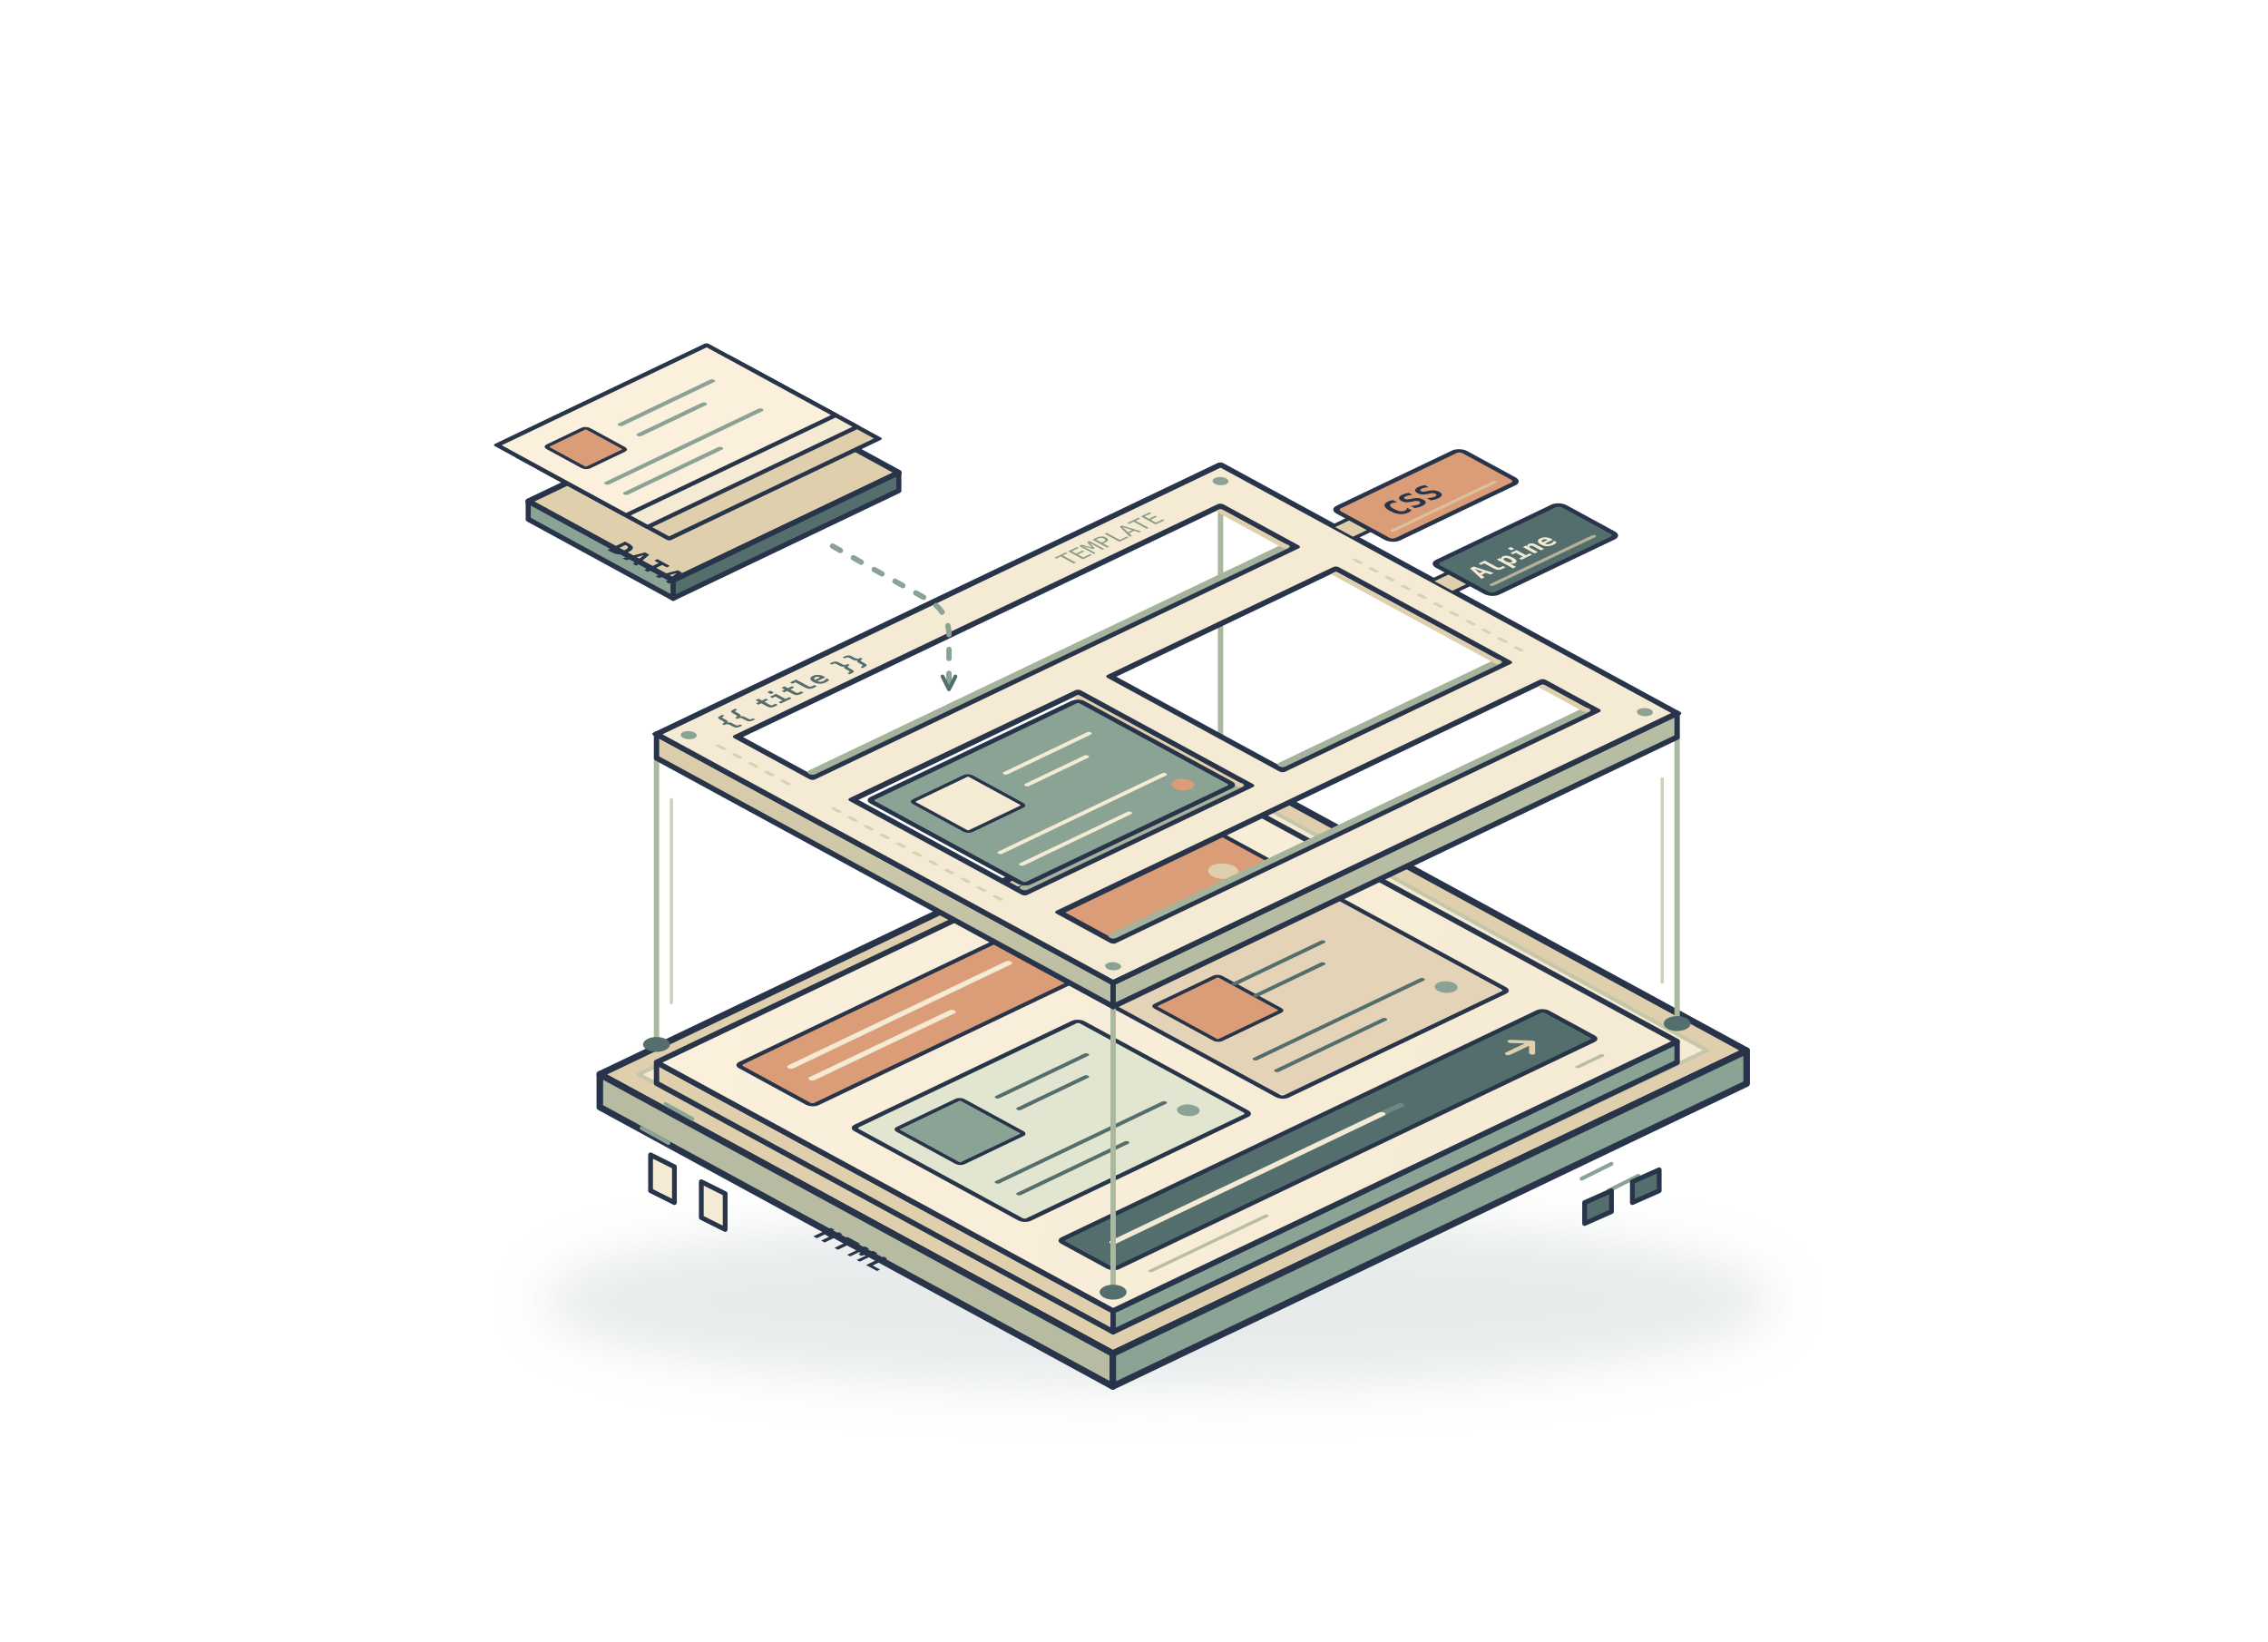
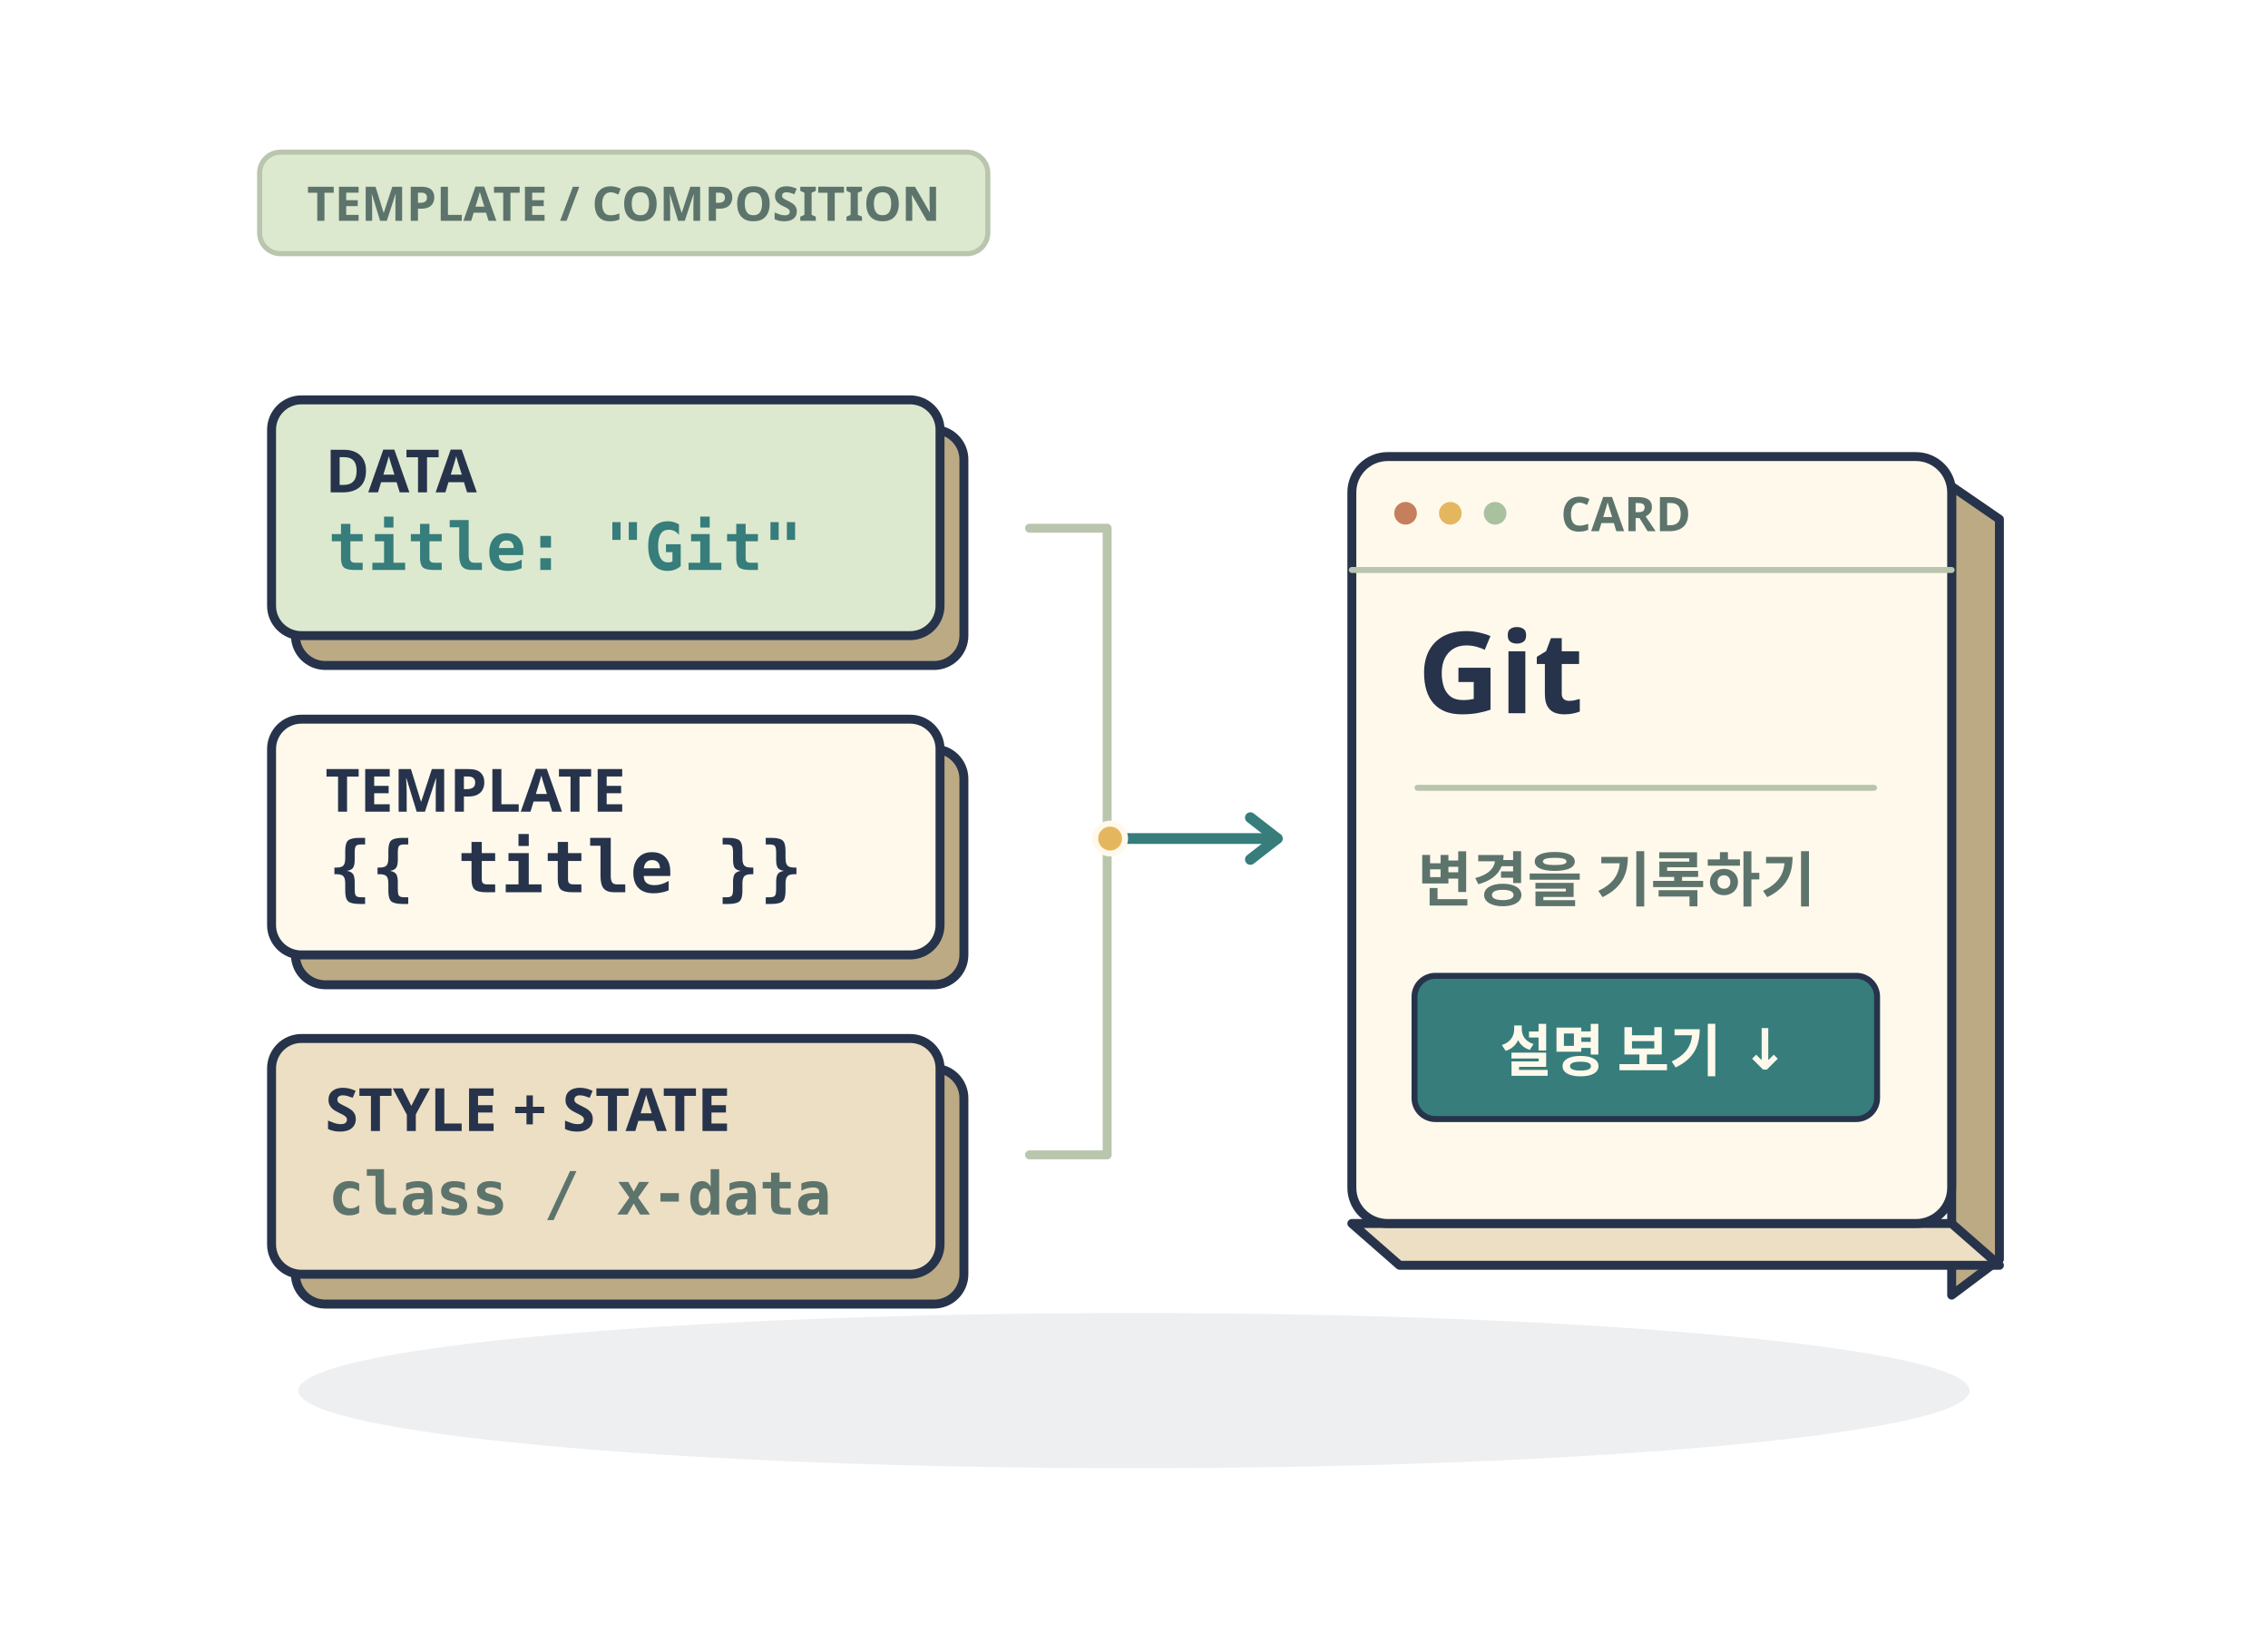
<svg xmlns="http://www.w3.org/2000/svg" viewBox="0 0 760 550" class="topic-art-svg topic-art-templates" aria-hidden="true" focusable="false">
-   <style>
-     .topic-art-templates .templates-insert-motion { transform: translateY(18px); animation: templates-seat-card 6.4s cubic-bezier(.4,0,.2,1) infinite; }
-     .topic-art-templates .templates-card-edge { opacity: 0; animation: templates-card-depth 6.4s ease-in-out infinite; }
-     .topic-art-templates .templates-page-highlight { opacity: .18; animation: templates-page-color 6.4s ease-in-out infinite; }
-     .topic-art-templates .templates-page-result { stroke-dasharray: 100; stroke-dashoffset: 0; animation: templates-page-resolve 6.4s ease-in-out infinite; }
-     .topic-art-templates .templates-page-state { fill: #8aa395; animation: templates-page-confirm 6.4s ease-in-out infinite; }
-     @keyframes templates-seat-card {
-       0%, 18%, 100% { transform: translateY(18px); }
-       36%, 49% { transform: translateY(0); }
-       72%, 88% { transform: translateY(18px); }
-     }
-     @keyframes templates-page-color {
-       0%, 30%, 100% { opacity: .18; }
-       72%, 87% { opacity: .42; }
-     }
-     @keyframes templates-card-depth {
-       0%, 18%, 73%, 100% { opacity: 0; }
-       35%, 50% { opacity: 1; }
-     }
-     @keyframes templates-page-resolve {
-       0%, 18%, 100% { stroke-dashoffset: 0; opacity: .8; }
-       36%, 49% { stroke-dashoffset: 70; opacity: .35; }
-       76%, 88% { stroke-dashoffset: 0; opacity: 1; }
-     }
-     @keyframes templates-page-confirm {
-       0%, 28%, 100% { fill: #8aa395; }
-       72%, 87% { fill: #da9d77; }
-     }
-     @media (prefers-reduced-motion: reduce) {
-       .topic-art-templates .art-motion { animation: none; }
-     }
-   </style>
  <defs>
-     <filter id="templates-ground-shadow" x="-25%" y="-90%" width="150%" height="280%">
-       <feGaussianBlur stdDeviation="9" />
+     <filter id="topic-templates-shadow" x="-15%" y="-20%" width="140%" height="150%">
+       <feDropShadow dx="0" dy="5" stdDeviation="3" flood-color="#26334b" flood-opacity=".12" />
    </filter>
-     <linearGradient id="templates-board-edge" x1="0" y1="0" x2="0" y2="1">
-       <stop stop-color="#dfcfad" />
-       <stop offset="1" stop-color="#b8bda4" />
-     </linearGradient>
-     <linearGradient id="templates-ready-page" x1="0" y1="0" x2="1" y2="1">
-       <stop stop-color="#fbf0dc" />
-       <stop offset="1" stop-color="#f5ead3" />
-     </linearGradient>
-     <marker id="templates-insert-arrow" viewBox="0 0 10 10" refX="8" refY="5" markerWidth="4" markerHeight="4" orient="auto">
-       <path d="m2 2 6 3-6 3" fill="none" stroke="#536e6d" stroke-width="1.8" stroke-linecap="round" stroke-linejoin="round" />
-     </marker>
  </defs>
-   <ellipse cx="388" cy="436" rx="207" ry="29" fill="#536e6d" opacity=".14" filter="url(#templates-ground-shadow)" />
-   <g stroke="#283449" stroke-width="2.2" stroke-linecap="round" stroke-linejoin="round">
-     <path d="m201 360 212.4-101.5 171.9 93.6-212.4 101.5Z" fill="#dfcfad" />
-     <path d="m201 360 171.9 93.6v11L201 371Z" fill="#b6bba2" />
-     <path d="m372.9 453.6 212.4-101.5v11l-212.4 101.5Z" fill="#8aa395" />
-     <path d="m214 360 200-95 158 87-199 94Z" fill="#f5ead3" stroke="#c6c7aa" stroke-width="1.3" />
-     <path d="m215 378 9 5m-1-13 9 5m-1-13 9 5m299 32 10-5m-19 1 10-5m-19 1 10-5" fill="none" stroke="#8aa395" stroke-width="1.3" />
-     <path d="m220 356 153 83.3v7L220 363Z" fill="#dfcfad" stroke-width="1.8" />
-     <path d="m373 439.3 189-90.3v7l-189 90.3Z" fill="#8aa395" stroke-width="1.8" />
-     <g transform="matrix(.9 -.43 .9 .49 220 356)">
-       <rect width="210" height="170" rx="1" fill="url(#templates-ready-page)" />
-       <rect x="15" y="15" width="180" height="28" rx="1.5" fill="#da9d77" stroke-width="1.6" />
-       <path d="M25 25h81m-81 8h52" stroke="#f5ead3" stroke-width="2" />
-       <circle cx="182" cy="29" r="4" fill="#dfcfad" stroke="none" />
-       <rect x="15" y="58" width="84" height="64" rx="1.5" fill="#e2e5cf" stroke-width="1.7" />
-       <rect x="111" y="58" width="84" height="64" rx="1.5" fill="#e8dfc6" stroke-width="1.7" />
-       <rect class="art-motion templates-page-highlight" x="112" y="59" width="82" height="62" rx="1.5" fill="#da9d77" stroke="none" />
-       <rect x="23" y="66" width="24" height="24" rx="1" fill="#8aa395" stroke-width="1.4" />
-       <rect x="119" y="66" width="24" height="24" rx="1" fill="#da9d77" stroke-width="1.4" />
-       <path d="M55 72h33m-33 8h25m63-8h33m-33 8h25M24 103h62m-62 8h40m56-8h62m-62 8h40" stroke="#536e6d" stroke-width="1.5" />
-       <circle class="art-motion templates-page-state" cx="88" cy="110" r="3" fill="#8aa395" stroke="none" />
-       <circle class="art-motion templates-page-state" cx="184" cy="110" r="3" fill="#8aa395" stroke="none" />
-       <rect x="15" y="135" width="180" height="20" rx="1.5" fill="#536e6d" stroke-width="1.7" />
-       <path d="M25 145h107" stroke="#8aa395" stroke-width="2" opacity=".5" />
-       <path class="art-motion templates-page-result" d="M25 145h107" pathLength="100" stroke="#f5ead3" stroke-width="2" />
-       <path d="m177 141 4 4-4 4m-5-4h8" fill="none" stroke="#dfcfad" stroke-width="1.6" />
-       <path d="M22 162h43m116 0h9" stroke="#b8bda4" stroke-width="1.3" />
+   <style>.topic-art-templates .art-motion{transform-box:fill-box;transform-origin:center}.topic-art-templates .templates-compose{animation:topic-templates-compose 4.8s ease-in-out infinite}@keyframes topic-templates-compose{0%,100%{transform:translateX(0);opacity:.1}40%,70%{transform:translateX(41px);opacity:1}}@media(prefers-reduced-motion:reduce){.topic-art-templates .art-motion{animation:none!important}}</style>
+   <ellipse cx="380" cy="466" rx="280" ry="26" fill="#26334b" opacity=".08" />
+   <g stroke-linejoin="round">
+     <rect x="87" y="51" width="244" height="34" rx="7" fill="#dce9cf" stroke="#b9c5ad" stroke-width="1.7" />
+     <text x="209" y="74" font-family="Pretendard,Malgun Gothic,system-ui,sans-serif" font-size="16" font-weight="700" text-anchor="middle" fill="#5d746c" stroke="none">TEMPLATE / COMPOSITION</text>
+     <rect x="99" y="144" width="224" height="79" rx="10" fill="#bcaa85" stroke="#26334b" stroke-width="3" />
+     <rect x="91" y="134" width="224" height="79" rx="10" fill="#dce9cf" stroke="#26334b" stroke-width="3" />
+     <text x="109" y="165" font-family="Pretendard,Malgun Gothic,system-ui,sans-serif" font-size="20" font-weight="750" text-anchor="start" fill="#26334b" stroke="none">DATA</text>
+     <text x="110" y="191" font-family="Consolas,monospace" font-size="22" font-weight="650" text-anchor="start" fill="#367d7b" stroke="none">title: "Git"</text>
+     <rect x="99" y="251" width="224" height="79" rx="10" fill="#bcaa85" stroke="#26334b" stroke-width="3" />
+     <rect x="91" y="241" width="224" height="79" rx="10" fill="#fff9ec" stroke="#26334b" stroke-width="3" />
+     <text x="109" y="272" font-family="Pretendard,Malgun Gothic,system-ui,sans-serif" font-size="20" font-weight="750" text-anchor="start" fill="#26334b" stroke="none">TEMPLATE</text>
+     <text x="110" y="299" font-family="Consolas,monospace" font-size="24" font-weight="650" text-anchor="start" fill="#26334b" stroke="none">{{ title }}</text>
+     <rect x="99" y="358" width="224" height="79" rx="10" fill="#bcaa85" stroke="#26334b" stroke-width="3" />
+     <rect x="91" y="348" width="224" height="79" rx="10" fill="#eddfc4" stroke="#26334b" stroke-width="3" />
+     <text x="109" y="379" font-family="Pretendard,Malgun Gothic,system-ui,sans-serif" font-size="20" font-weight="750" text-anchor="start" fill="#26334b" stroke="none">STYLE + STATE</text>
+     <text x="110" y="407" font-family="Consolas,monospace" font-size="20" font-weight="650" text-anchor="start" fill="#5d746c" stroke="none">class / x-data</text>
+     <path d="M345 177h26v210h-26" fill="none" stroke="#b9c5ad" stroke-width="3" stroke-linecap="round" stroke-linejoin="round" />
+     <path d="M372 281L428 281" fill="none" stroke="#367d7b" stroke-width="3.6" stroke-linecap="round" />
+     <path d="M419 274l9 7-9 7" fill="none" stroke="#367d7b" stroke-width="3.6" stroke-linecap="round" stroke-linejoin="round" />
+     <g class="art-motion templates-compose">
+       <circle cx="372" cy="281" r="5" fill="#e4b75f" stroke="#fff9ec" stroke-width="2" />
    </g>
-     <path d="M220 254v96m189-186v96m153-13v96m-189-6v96" fill="none" stroke="#aab8a0" stroke-width="1.8" />
-     <path d="M225 268v68m332-75v68" fill="none" stroke="#d0d0b4" stroke-width="1.1" />
-     <ellipse cx="220" cy="350" rx="4.5" ry="2.5" fill="#536e6d" stroke="none" />
-     <ellipse cx="409" cy="260" rx="4.5" ry="2.5" fill="#536e6d" stroke="none" />
-     <ellipse cx="562" cy="343" rx="4.5" ry="2.5" fill="#536e6d" stroke="none" />
-     <ellipse cx="373" cy="433" rx="4.5" ry="2.5" fill="#536e6d" stroke="none" />
-     <path d="m220 246 153 83.3v8L220 254Z" fill="url(#templates-board-edge)" stroke-width="1.8" />
-     <path d="m373 329.3 189-90.3v8l-189 90.3Z" fill="#b6bda3" stroke-width="1.8" />
-     <g transform="matrix(.9 -.43 .9 .49 220 246)">
-       <path d="M0 0H210V170H0Z         M15 15H195V43H15Z         M15 58H99V122H15Z         M111 58H195V122H111Z         M15 135H195V155H15Z" fill="#f5ead3" fill-rule="evenodd" />
-       <path d="M17 41H193m-176 79h80m16 0h80m-176 33h176" fill="none" stroke="#a6b39c" stroke-width="2.5" />
-       <path d="M193 17v24m-96 19v60m96-60v60m0 17v16" fill="none" stroke="#dfcfad" stroke-width="2" />
-       <path d="M8 15v28m0 15v64m194-64v64" stroke="#dbd0b4" stroke-width="1.2" stroke-dasharray="2 4" />
-       <circle cx="6" cy="6" r="2.1" fill="#8aa395" stroke="none" />
-       <circle cx="204" cy="6" r="2.1" fill="#8aa395" stroke="none" />
-       <circle cx="6" cy="164" r="2.1" fill="#8aa395" stroke="none" />
-       <circle cx="204" cy="164" r="2.1" fill="#8aa395" stroke="none" />
-       <text x="16" y="10.5" fill="#536e6d" stroke="none" font-family="ui-monospace,Consolas,monospace" font-weight="700" font-size="8">{{ title }}</text>
-       <text x="143" y="10.5" fill="#8c9c88" stroke="none" font-family="ui-monospace,Consolas,monospace" font-size="7.5">TEMPLATE</text>
-       <path d="M210 42h7v8h-7m0 29h7v8h-7" fill="#dfcfad" stroke-width="1.4" />
-       <rect x="216" y="36" width="47" height="22" rx="2" fill="#da9d77" stroke-width="1.7" />
-       <rect x="216" y="73" width="47" height="22" rx="2" fill="#536e6d" stroke-width="1.7" />
-       <path d="M220 54h38m-38 37h38" stroke="#dfcfad" stroke-width="1.2" opacity=".7" />
-       <text x="226" y="50" fill="#283449" stroke="none" font-family="ui-monospace,Consolas,monospace" font-weight="700" font-size="10">CSS</text>
-       <text x="220" y="87" fill="#f5ead3" stroke="none" font-family="ui-monospace,Consolas,monospace" font-weight="700" font-size="8">Alpine</text>
-     </g>
-     <path d="m177 168 75.6-36.1 48.6 26.5-75.6 36.1Z" fill="#dfcfad" stroke-width="1.9" />
-     <path d="m177 168 48.6 26.5v6L177 174Z" fill="#8aa395" stroke-width="1.7" />
-     <path d="m225.6 194.5 75.6-36.1v6l-75.6 36.1Z" fill="#536e6d" stroke-width="1.7" />
-     <g transform="matrix(.9 -.43 .9 .49 181 157)">
-       <path d="M0 0H78V48H0Z" fill="#dfcfad" stroke-width="1.7" />
-       <path d="M0-8H78V40H0Z" fill="#f5ead3" stroke-width="1.7" />
-       <path d="M0-16H78V32H0Z" fill="#fbf0dc" stroke-width="1.7" />
-       <rect x="9" y="-7" width="15" height="15" rx="1" fill="#da9d77" stroke-width="1.3" />
-       <path d="M32-2h34m-34 7h24m-48 12h57m-57 7h35" stroke="#8aa395" stroke-width="1.6" />
-     </g>
-     <path d="m279 183 32 18q7 4 7 12v18" fill="none" stroke="#8aa395" stroke-width="1.8" stroke-dasharray="3 5" marker-end="url(#templates-insert-arrow)" />
-     <g transform="translate(0 -18)">
-       <g class="art-motion templates-insert-motion">
-         <g class="art-motion templates-card-edge">
-           <path d="m291.1 268.2 52.2 28.4v5l-52.2-28.4Z" fill="#536e6d" stroke-width="1.7" />
-           <path d="m343.3 296.6 70.2-33.6v5l-70.2 33.6Z" fill="#a9bda5" stroke-width="1.7" />
-         </g>
-         <g transform="matrix(.9 -.43 .9 .49 220 246)">
-           <rect x="18" y="61" width="78" height="58" rx="1.5" fill="#8aa395" stroke-width="1.8" />
-           <rect x="26" y="69" width="21" height="21" rx="1" fill="#f5ead3" stroke-width="1.3" />
-           <path d="M55 75h31m-31 8h22m-52 20h61m-61 8h40" stroke="#f5ead3" stroke-width="1.5" />
-           <circle cx="86" cy="110" r="3" fill="#da9d77" stroke="none" />
-         </g>
-       </g>
-     </g>
-     <path d="m218 387 8 4v12l-8-4Zm17 9 8 4v12l-8-4Z" fill="#f5ead3" stroke-width="1.6" />
-     <path d="m531 403 9-4v7l-9 4Zm16-7 9-4v7l-9 4Z" fill="#536e6d" stroke-width="1.6" />
-   </g>
-   <g font-family="ui-monospace,Consolas,monospace" font-weight="700" fill="#283449" stroke="none">
-     <text transform="matrix(.9 .49 -.9 .43 203 184)" font-size="9" letter-spacing=".7">DATA</text>
-     <text transform="matrix(.9 .49 -.9 .43 272 414)" font-size="9" letter-spacing="1">HTML</text>
+     <path d="M654 163l16 11v248l-16 12Z" fill="#bcaa85" stroke="#26334b" stroke-width="3" stroke-linecap="round" stroke-linejoin="round" />
+     <path d="M453 410l16 14h201l-16-14Z" fill="#eddfc4" stroke="#26334b" stroke-width="3" stroke-linecap="round" stroke-linejoin="round" />
+     <rect x="453" y="153" width="201" height="257" rx="12" fill="#fff9ec" stroke="#26334b" stroke-width="3" />
+     <path d="M453 191L654 191" fill="none" stroke="#b9c5ad" stroke-width="2" stroke-linecap="round" />
+     <circle cx="471" cy="172" r="3.8" fill="#c67f5c" stroke="none" stroke-width="0" />
+     <circle cx="486" cy="172" r="3.8" fill="#e4b75f" stroke="none" stroke-width="0" />
+     <circle cx="501" cy="172" r="3.8" fill="#aac1a0" stroke="none" stroke-width="0" />
+     <text x="523" y="178" font-family="Pretendard,Malgun Gothic,system-ui,sans-serif" font-size="16" font-weight="700" text-anchor="start" fill="#5d746c" stroke="none">CARD</text>
+     <text x="475" y="239" font-family="Pretendard,Malgun Gothic,system-ui,sans-serif" font-size="38" font-weight="800" text-anchor="start" fill="#26334b" stroke="none">Git</text>
+     <path d="M475 264L628 264" fill="none" stroke="#b9c5ad" stroke-width="2" stroke-linecap="round" />
+     <text x="475" y="302" font-family="Pretendard,Malgun Gothic,system-ui,sans-serif" font-size="20" font-weight="650" text-anchor="start" fill="#5d746c" stroke="none">변경을 기록하기</text>
+     <rect x="474" y="327" width="155" height="48" rx="7" fill="#367d7b" stroke="#26334b" stroke-width="2" />
+     <text x="551" y="359" font-family="Pretendard,Malgun Gothic,system-ui,sans-serif" font-size="19" font-weight="700" text-anchor="middle" fill="#fff9ec" stroke="none">설명 보기 ↓</text>
  </g>
</svg>
